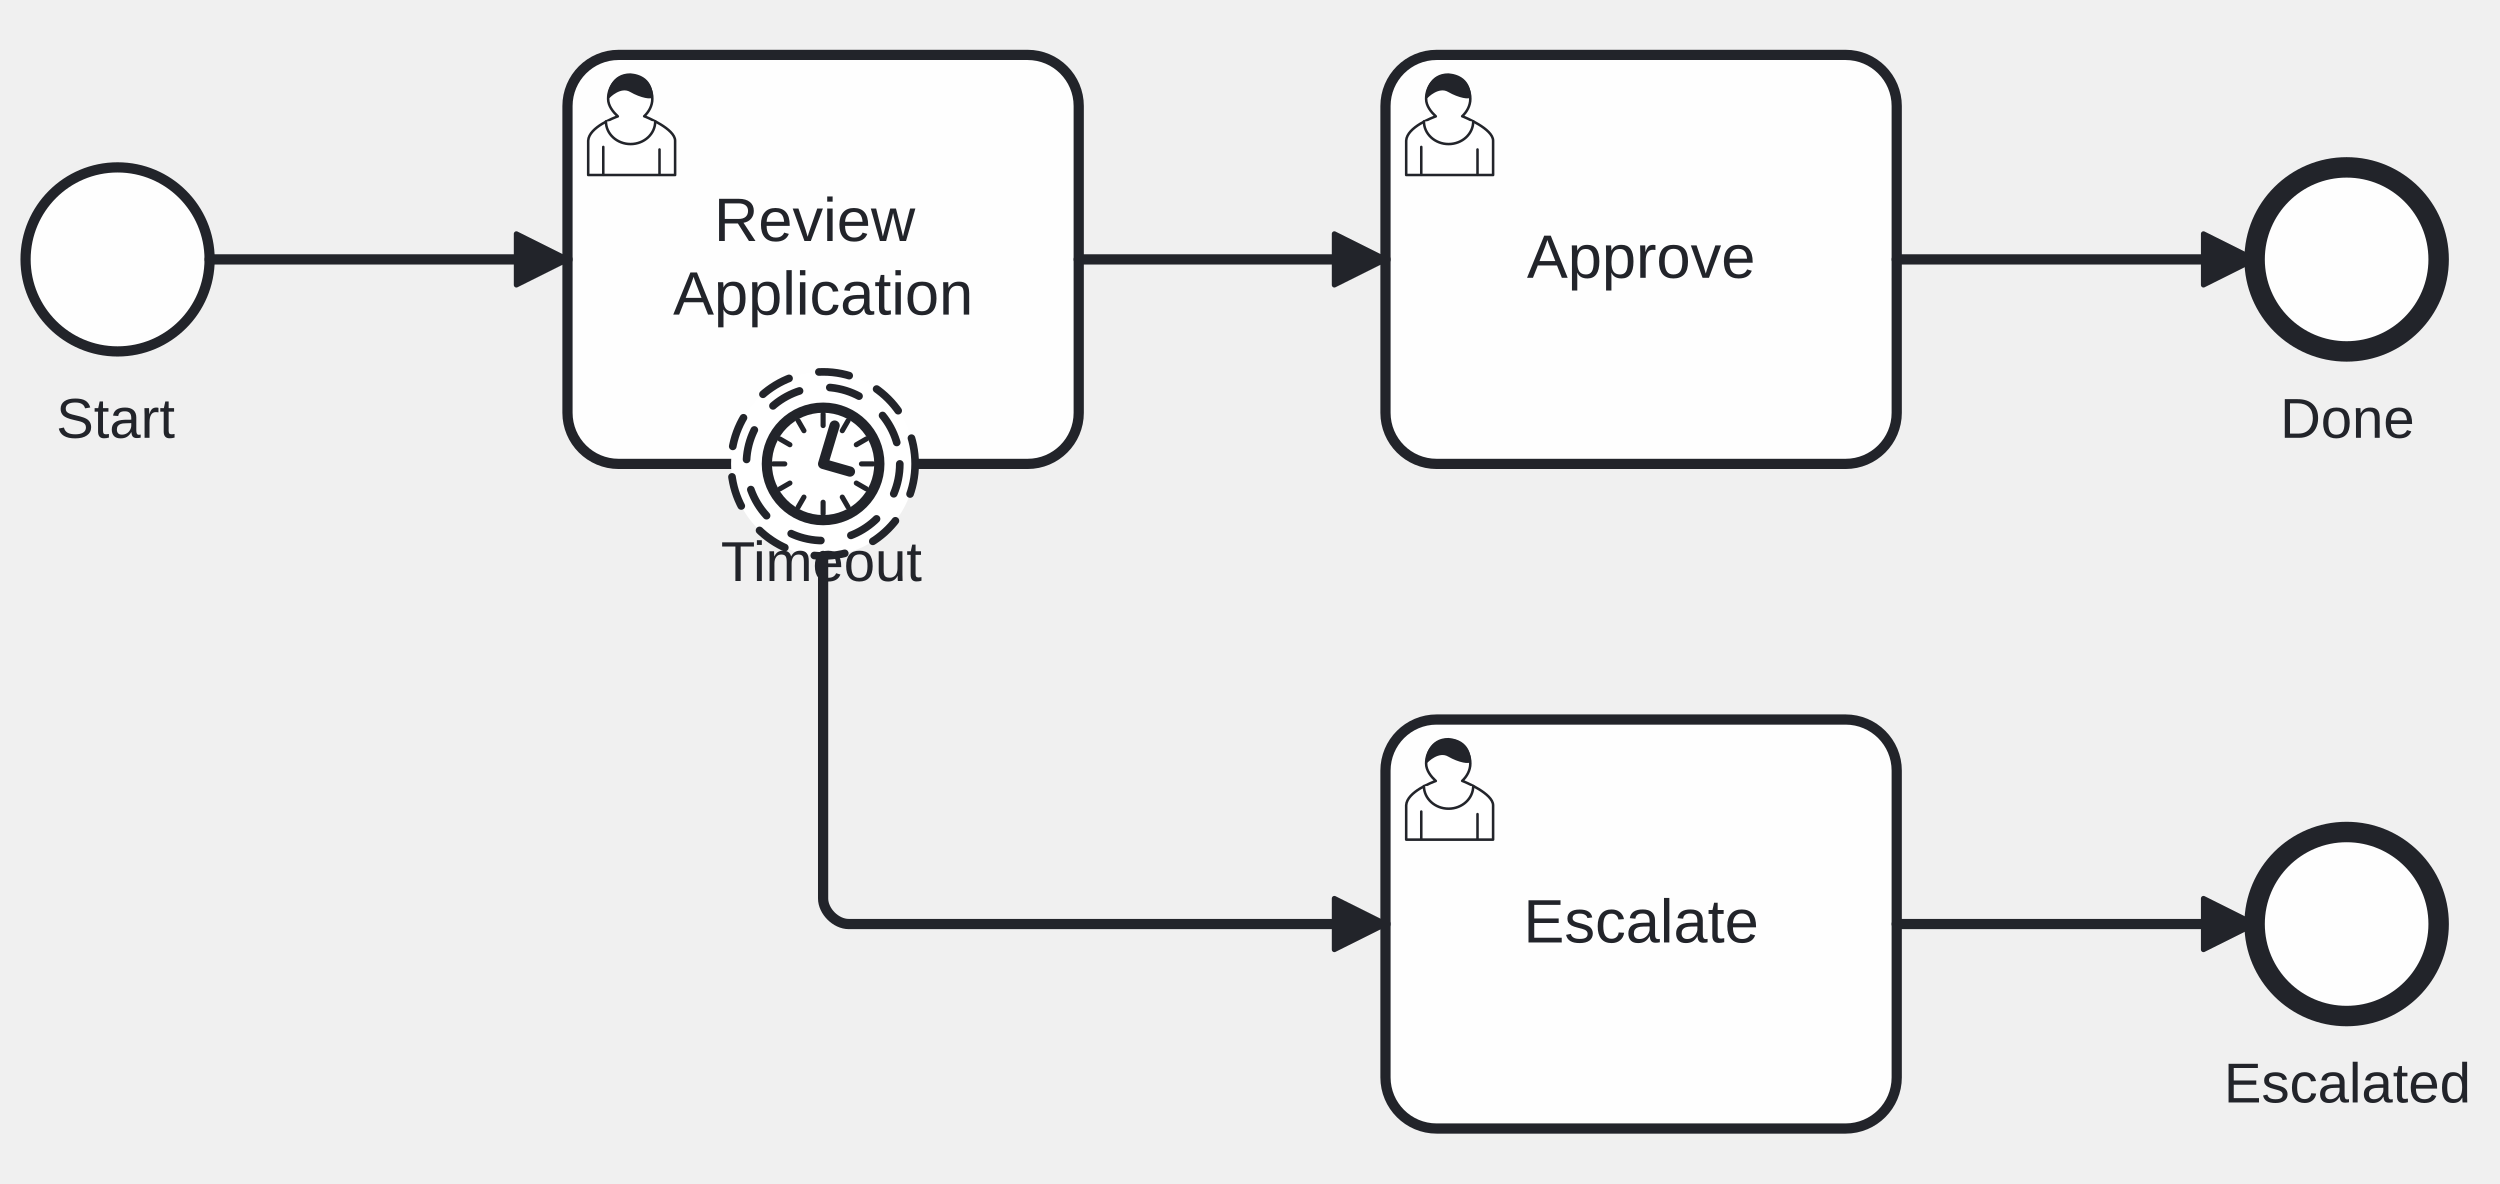
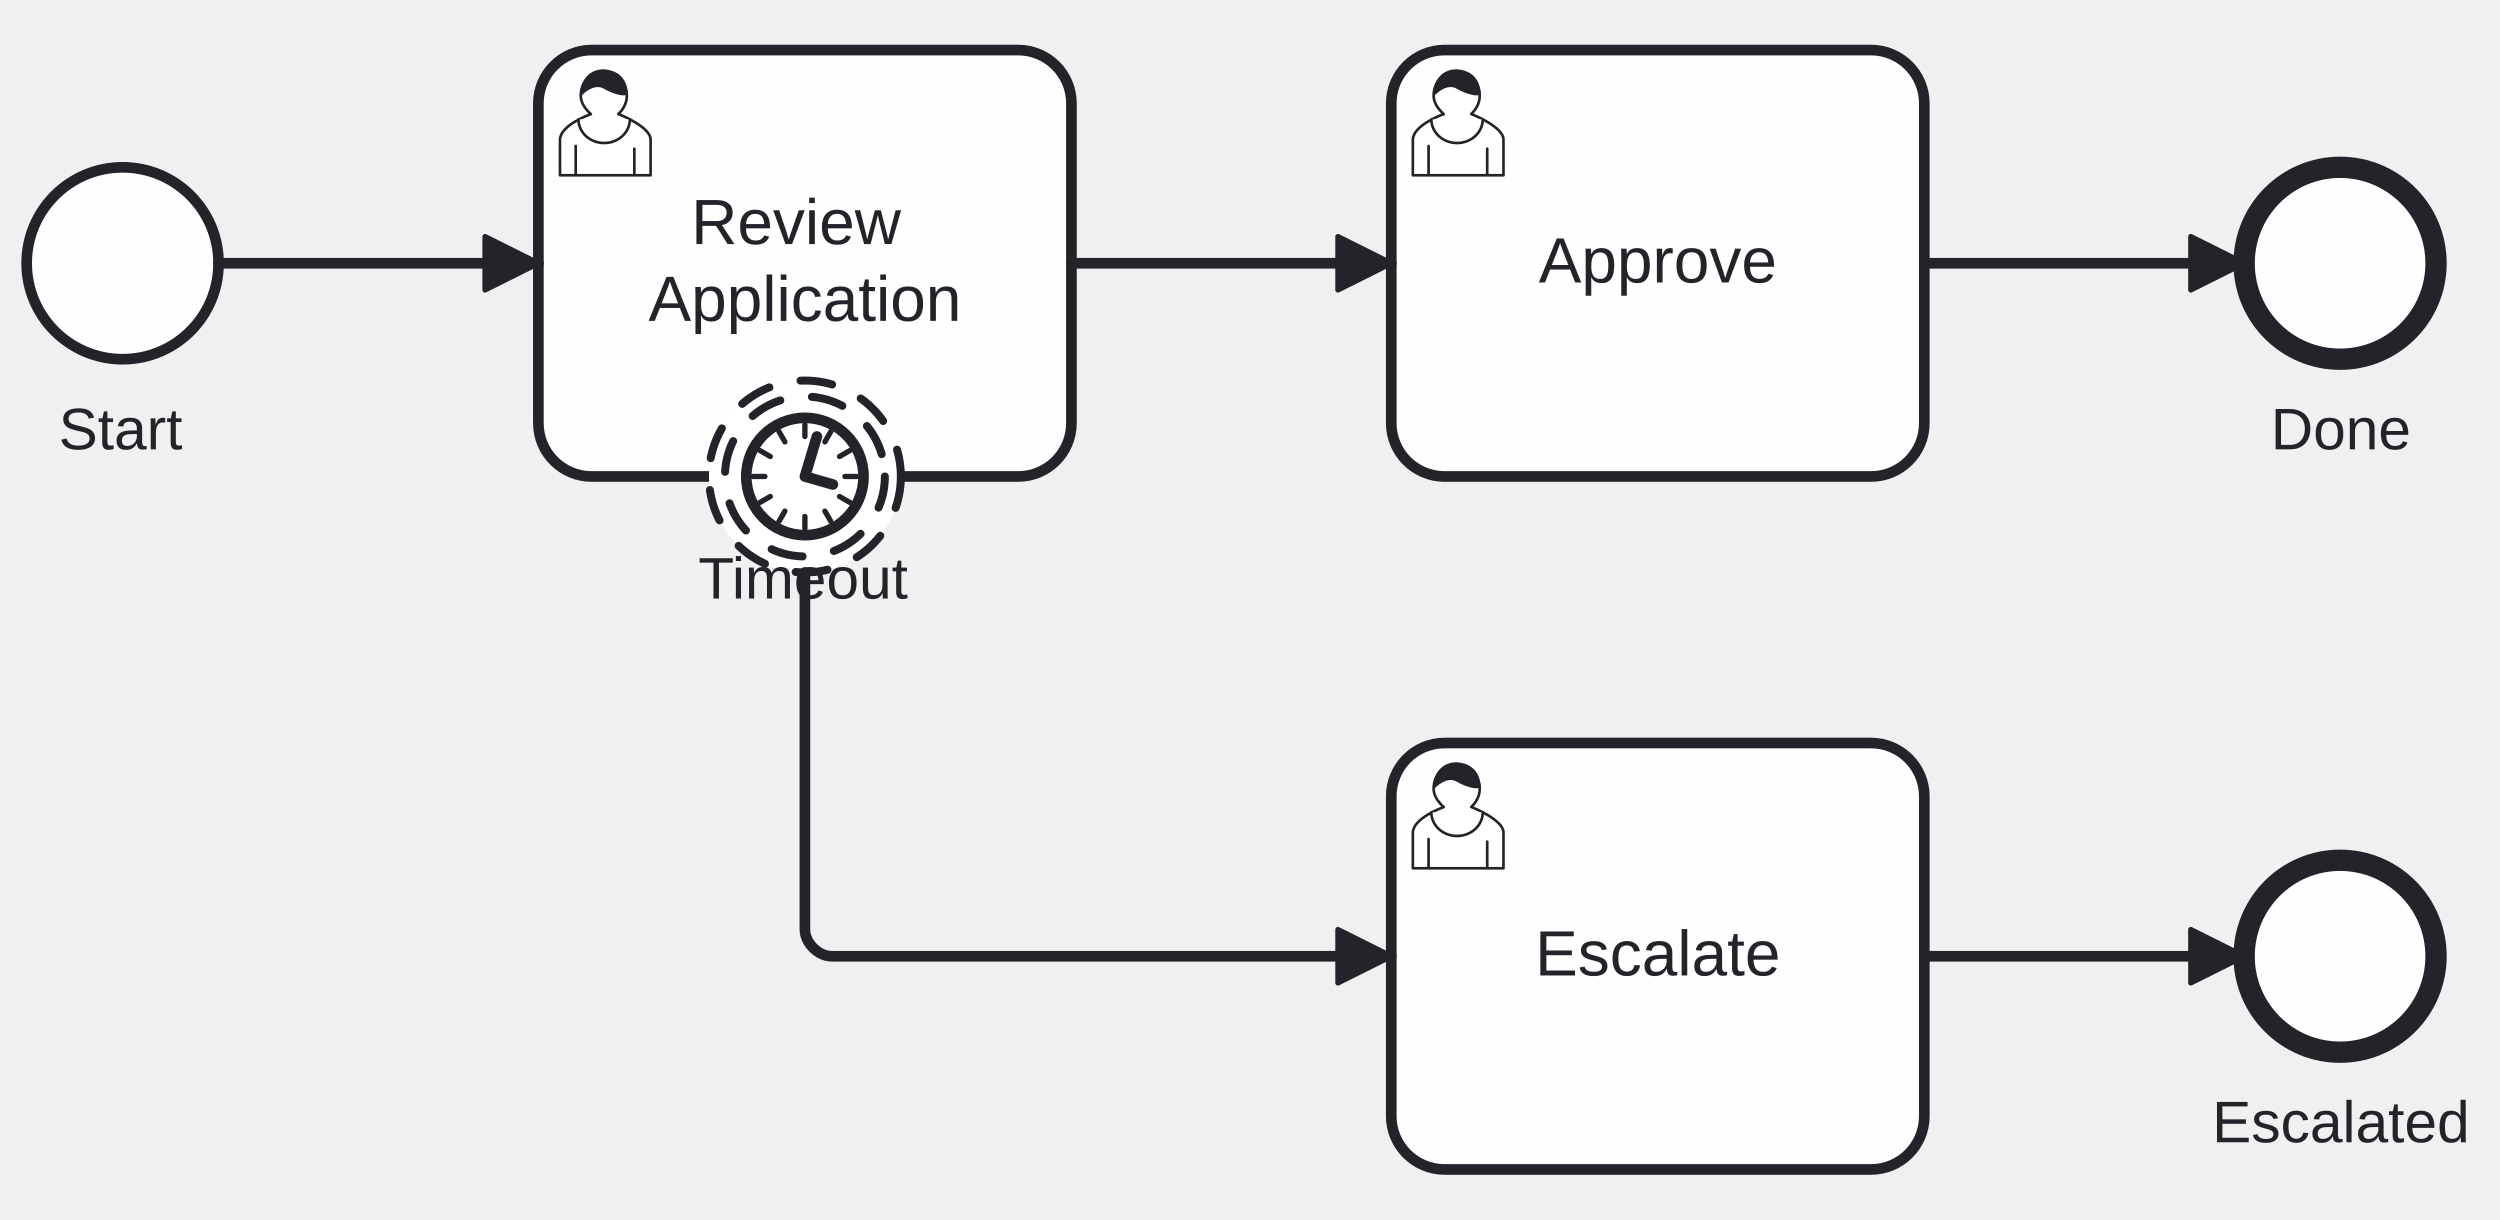
- <svg xmlns="http://www.w3.org/2000/svg" width="676" height="320" viewBox="187 100 489 220" version="1.1">
+ <svg xmlns="http://www.w3.org/2000/svg" width="656" height="320" viewBox="187 100 469 220" version="1.1">
  <g class="djs-group">
    <g class="djs-element djs-shape" data-element-id="Event_1mzoegj" style="display: block;" transform="translate(192, 127)">
      <g class="djs-visual">
        <circle cx="18" cy="18" r="18" style="stroke-linecap: round; stroke-linejoin: round; stroke: hsl(225, 10%, 15%); stroke-width: 2px; fill: white; fill-opacity: 0.95;" />
      </g>
      <rect style="fill: none; stroke-opacity: 0; stroke: white; stroke-width: 15px;" class="djs-hit djs-hit-all" x="0" y="0" width="36" height="36" />
      <circle cx="18" cy="18" r="23" style="fill: none;" class="djs-outline" />
    </g>
  </g>
  <g class="djs-group">
-     <g class="djs-element djs-shape" data-element-id="Activity_1betloc" style="display: block;" transform="translate(298, 105)">
+     <g class="djs-element djs-shape" data-element-id="Activity_1betloc" style="display: block;" transform="translate(288, 105)">
      <g class="djs-visual">
        <rect x="0" y="0" width="100" height="80" rx="10" ry="10" style="stroke-linecap: round; stroke-linejoin: round; stroke: hsl(225, 10%, 15%); stroke-width: 2px; fill: white; fill-opacity: 0.95;" />
        <text style="font-family: Arial, sans-serif; font-size: 12px; font-weight: normal; fill: hsl(225, 10%, 15%);" lineHeight="1.2" class="djs-label">
          <tspan x="28.664" y="36.4">Review </tspan>
          <tspan x="20.654" y="50.8">Application</tspan>
        </text>
        <path style="fill: white; stroke-linecap: round; stroke-linejoin: round; stroke: hsl(225, 10%, 15%); stroke-width: 0.5px;" d="m 15,12 c 0.909,-0.845 1.594,-2.049 1.594,-3.385 0,-2.554 -1.805,-4.622 -4.357,-4.622 -2.552,0 -4.288,2.068 -4.288,4.622 0,1.348 0.974,2.562 1.896,3.405 -0.529,0.187 -5.669,2.097 -5.794,4.756 v 6.718 h 17 v -6.718 c 0,-2.298 -5.528,-4.595 -6.051,-4.776 zm -8,6 l 0,5.5 m 11,0 l 0,-5" />
        <path style="fill: white; stroke-linecap: round; stroke-linejoin: round; stroke: hsl(225, 10%, 15%); stroke-width: 0.5px;" d="m 15,12 m 2.162,1.009 c 0,2.447 -2.158,4.431 -4.821,4.431 -2.665,0 -4.822,-1.981 -4.822,-4.431 " />
        <path style="fill: hsl(225, 10%, 15%); stroke-linecap: round; stroke-linejoin: round; stroke: hsl(225, 10%, 15%); stroke-width: 0.5px;" d="m 15,12 m -6.9,-3.80 c 0,0 2.251,-2.358 4.274,-1.177 2.024,1.181 4.221,1.537 4.124,0.965 -0.098,-0.57 -0.117,-3.791 -4.191,-4.136 -3.575,0.001 -4.208,3.367 -4.207,4.348 z" />
      </g>
      <rect style="fill: none; stroke-opacity: 0; stroke: white; stroke-width: 15px;" class="djs-hit djs-hit-all" x="0" y="0" width="100" height="80" />
      <rect x="-5" y="-5" rx="14" width="110" height="90" style="fill: none;" class="djs-outline" />
    </g>
  </g>
  <g class="djs-group">
-     <g class="djs-element djs-shape" data-element-id="Event_1d7wnd9" style="display: block;" transform="translate(628, 127)">
+     <g class="djs-element djs-shape" data-element-id="Event_1d7wnd9" style="display: block;" transform="translate(608, 127)">
      <g class="djs-visual">
        <circle cx="18" cy="18" r="18" style="stroke-linecap: round; stroke-linejoin: round; stroke: hsl(225, 10%, 15%); stroke-width: 4px; fill: white; fill-opacity: 0.95;" />
      </g>
      <rect style="fill: none; stroke-opacity: 0; stroke: white; stroke-width: 15px;" class="djs-hit djs-hit-all" x="0" y="0" width="36" height="36" />
      <circle cx="18" cy="18" r="24" style="fill: none;" class="djs-outline" />
    </g>
  </g>
  <g class="djs-group">
-     <g class="djs-element djs-shape" data-element-id="Activity_0af6hcw" style="display: block;" transform="translate(458, 105)">
+     <g class="djs-element djs-shape" data-element-id="Activity_0af6hcw" style="display: block;" transform="translate(448, 105)">
      <g class="djs-visual">
        <rect x="0" y="0" width="100" height="80" rx="10" ry="10" style="stroke-linecap: round; stroke-linejoin: round; stroke: hsl(225, 10%, 15%); stroke-width: 2px; fill: white; fill-opacity: 0.95;" />
        <text style="font-family: Arial, sans-serif; font-size: 12px; font-weight: normal; fill: hsl(225, 10%, 15%);" lineHeight="1.2" class="djs-label">
          <tspan x="27.656" y="43.6">Approve</tspan>
        </text>
        <path style="fill: white; stroke-linecap: round; stroke-linejoin: round; stroke: hsl(225, 10%, 15%); stroke-width: 0.5px;" d="m 15,12 c 0.909,-0.845 1.594,-2.049 1.594,-3.385 0,-2.554 -1.805,-4.622 -4.357,-4.622 -2.552,0 -4.288,2.068 -4.288,4.622 0,1.348 0.974,2.562 1.896,3.405 -0.529,0.187 -5.669,2.097 -5.794,4.756 v 6.718 h 17 v -6.718 c 0,-2.298 -5.528,-4.595 -6.051,-4.776 zm -8,6 l 0,5.5 m 11,0 l 0,-5" />
        <path style="fill: white; stroke-linecap: round; stroke-linejoin: round; stroke: hsl(225, 10%, 15%); stroke-width: 0.5px;" d="m 15,12 m 2.162,1.009 c 0,2.447 -2.158,4.431 -4.821,4.431 -2.665,0 -4.822,-1.981 -4.822,-4.431 " />
        <path style="fill: hsl(225, 10%, 15%); stroke-linecap: round; stroke-linejoin: round; stroke: hsl(225, 10%, 15%); stroke-width: 0.5px;" d="m 15,12 m -6.9,-3.80 c 0,0 2.251,-2.358 4.274,-1.177 2.024,1.181 4.221,1.537 4.124,0.965 -0.098,-0.57 -0.117,-3.791 -4.191,-4.136 -3.575,0.001 -4.208,3.367 -4.207,4.348 z" />
      </g>
      <rect style="fill: none; stroke-opacity: 0; stroke: white; stroke-width: 15px;" class="djs-hit djs-hit-all" x="0" y="0" width="100" height="80" />
      <rect x="-5" y="-5" rx="14" width="110" height="90" style="fill: none;" class="djs-outline" />
    </g>
  </g>
  <g class="djs-group">
-     <g class="djs-element djs-shape" data-element-id="Activity_1wslow0" style="display: block;" transform="translate(458, 235)">
+     <g class="djs-element djs-shape" data-element-id="Activity_1wslow0" style="display: block;" transform="translate(448, 235)">
      <g class="djs-visual">
        <rect x="0" y="0" width="100" height="80" rx="10" ry="10" style="stroke-linecap: round; stroke-linejoin: round; stroke: hsl(225, 10%, 15%); stroke-width: 2px; fill: white; fill-opacity: 0.95;" />
        <text style="font-family: Arial, sans-serif; font-size: 12px; font-weight: normal; fill: hsl(225, 10%, 15%);" lineHeight="1.2" class="djs-label">
          <tspan x="26.99" y="43.6">Escalate</tspan>
        </text>
        <path style="fill: white; stroke-linecap: round; stroke-linejoin: round; stroke: hsl(225, 10%, 15%); stroke-width: 0.5px;" d="m 15,12 c 0.909,-0.845 1.594,-2.049 1.594,-3.385 0,-2.554 -1.805,-4.622 -4.357,-4.622 -2.552,0 -4.288,2.068 -4.288,4.622 0,1.348 0.974,2.562 1.896,3.405 -0.529,0.187 -5.669,2.097 -5.794,4.756 v 6.718 h 17 v -6.718 c 0,-2.298 -5.528,-4.595 -6.051,-4.776 zm -8,6 l 0,5.5 m 11,0 l 0,-5" />
        <path style="fill: white; stroke-linecap: round; stroke-linejoin: round; stroke: hsl(225, 10%, 15%); stroke-width: 0.5px;" d="m 15,12 m 2.162,1.009 c 0,2.447 -2.158,4.431 -4.821,4.431 -2.665,0 -4.822,-1.981 -4.822,-4.431 " />
        <path style="fill: hsl(225, 10%, 15%); stroke-linecap: round; stroke-linejoin: round; stroke: hsl(225, 10%, 15%); stroke-width: 0.5px;" d="m 15,12 m -6.9,-3.80 c 0,0 2.251,-2.358 4.274,-1.177 2.024,1.181 4.221,1.537 4.124,0.965 -0.098,-0.57 -0.117,-3.791 -4.191,-4.136 -3.575,0.001 -4.208,3.367 -4.207,4.348 z" />
      </g>
      <rect style="fill: none; stroke-opacity: 0; stroke: white; stroke-width: 15px;" class="djs-hit djs-hit-all" x="0" y="0" width="100" height="80" />
      <rect x="-5" y="-5" rx="14" width="110" height="90" style="fill: none;" class="djs-outline" />
    </g>
  </g>
  <g class="djs-group">
-     <g class="djs-element djs-shape" data-element-id="Event_0tvw53g" style="display: block;" transform="translate(628, 257)">
+     <g class="djs-element djs-shape" data-element-id="Event_0tvw53g" style="display: block;" transform="translate(608, 257)">
      <g class="djs-visual">
        <circle cx="18" cy="18" r="18" style="stroke-linecap: round; stroke-linejoin: round; stroke: hsl(225, 10%, 15%); stroke-width: 4px; fill: white; fill-opacity: 0.95;" />
      </g>
      <rect style="fill: none; stroke-opacity: 0; stroke: white; stroke-width: 15px;" class="djs-hit djs-hit-all" x="0" y="0" width="36" height="36" />
      <circle cx="18" cy="18" r="24" style="fill: none;" class="djs-outline" />
    </g>
  </g>
  <g class="djs-group">
-     <g class="djs-element djs-shape" data-element-id="Event_1w9t4mj" style="display: block;" transform="translate(330, 167)">
+     <g class="djs-element djs-shape" data-element-id="Event_1w9t4mj" style="display: block;" transform="translate(320, 167)">
      <g class="djs-visual">
        <circle cx="18" cy="18" r="18" style="stroke-linecap: round; stroke-linejoin: round; stroke: hsl(225, 10%, 15%); stroke-width: 1.5px; fill: white; fill-opacity: 1; stroke-dasharray: 6;" />
        <circle cx="18" cy="18" r="15" style="stroke-linecap: round; stroke-linejoin: round; stroke: hsl(225, 10%, 15%); stroke-width: 1.5px; fill: none; fill-opacity: 1; stroke-dasharray: 6;" />
        <circle cx="18" cy="18" r="11" style="stroke-linecap: round; stroke-linejoin: round; stroke: hsl(225, 10%, 15%); stroke-width: 2px; fill: white;" />
        <path style="fill: none; stroke-linecap: round; stroke-linejoin: round; stroke: hsl(225, 10%, 15%); stroke-width: 2px;" d="M 18,18 l 2.25,-7.5 m -2.25,7.5 l 5.25,1.5 " />
        <path style="fill: none; stroke-linecap: round; stroke-linejoin: round; stroke: hsl(225, 10%, 15%); stroke-width: 1px;" transform="rotate(0,18,18)" d="M 18,18 m 0,7.5 l -0,2.25 " />
        <path style="fill: none; stroke-linecap: round; stroke-linejoin: round; stroke: hsl(225, 10%, 15%); stroke-width: 1px;" transform="rotate(30,18,18)" d="M 18,18 m 0,7.5 l -0,2.25 " />
        <path style="fill: none; stroke-linecap: round; stroke-linejoin: round; stroke: hsl(225, 10%, 15%); stroke-width: 1px;" transform="rotate(60,18,18)" d="M 18,18 m 0,7.5 l -0,2.25 " />
        <path style="fill: none; stroke-linecap: round; stroke-linejoin: round; stroke: hsl(225, 10%, 15%); stroke-width: 1px;" transform="rotate(90,18,18)" d="M 18,18 m 0,7.5 l -0,2.25 " />
        <path style="fill: none; stroke-linecap: round; stroke-linejoin: round; stroke: hsl(225, 10%, 15%); stroke-width: 1px;" transform="rotate(120,18,18)" d="M 18,18 m 0,7.5 l -0,2.25 " />
        <path style="fill: none; stroke-linecap: round; stroke-linejoin: round; stroke: hsl(225, 10%, 15%); stroke-width: 1px;" transform="rotate(150,18,18)" d="M 18,18 m 0,7.5 l -0,2.25 " />
        <path style="fill: none; stroke-linecap: round; stroke-linejoin: round; stroke: hsl(225, 10%, 15%); stroke-width: 1px;" transform="rotate(180,18,18)" d="M 18,18 m 0,7.5 l -0,2.25 " />
        <path style="fill: none; stroke-linecap: round; stroke-linejoin: round; stroke: hsl(225, 10%, 15%); stroke-width: 1px;" transform="rotate(210,18,18)" d="M 18,18 m 0,7.5 l -0,2.25 " />
        <path style="fill: none; stroke-linecap: round; stroke-linejoin: round; stroke: hsl(225, 10%, 15%); stroke-width: 1px;" transform="rotate(240,18,18)" d="M 18,18 m 0,7.5 l -0,2.25 " />
        <path style="fill: none; stroke-linecap: round; stroke-linejoin: round; stroke: hsl(225, 10%, 15%); stroke-width: 1px;" transform="rotate(270,18,18)" d="M 18,18 m 0,7.5 l -0,2.25 " />
        <path style="fill: none; stroke-linecap: round; stroke-linejoin: round; stroke: hsl(225, 10%, 15%); stroke-width: 1px;" transform="rotate(300,18,18)" d="M 18,18 m 0,7.5 l -0,2.25 " />
        <path style="fill: none; stroke-linecap: round; stroke-linejoin: round; stroke: hsl(225, 10%, 15%); stroke-width: 1px;" transform="rotate(330,18,18)" d="M 18,18 m 0,7.5 l -0,2.25 " />
      </g>
      <rect style="fill: none; stroke-opacity: 0; stroke: white; stroke-width: 15px;" class="djs-hit djs-hit-all" x="0" y="0" width="36" height="36" />
      <circle cx="18" cy="18" r="23" style="fill: none;" class="djs-outline" />
    </g>
  </g>
  <g class="djs-group">
    <g class="djs-element djs-connection" data-element-id="Flow_0wrdu82" style="display: block;">
      <g class="djs-visual">
        <defs>
-           <marker id="marker-b8k6xhndeygt5npi7yhr1usib" viewBox="0 0 20 20" refX="11" refY="10" markerWidth="10" markerHeight="10" orient="auto">
-             <path d="M 1 5 L 11 10 L 1 15 Z" style="stroke-linecap: round; stroke-linejoin: round; stroke: hsl(225, 10%, 15%); stroke-width: 1px; fill: hsl(225, 10%, 15%);" />
-           </marker>
-         </defs>
-         <path style="fill: none; stroke-linecap: round; stroke-linejoin: round; stroke: hsl(225, 10%, 15%); stroke-width: 2px; marker-end: url(#marker-b8k6xhndeygt5npi7yhr1usib);" data-corner-radius="5" d="M228,145L298,145" />
-       </g>
-       <path d="M228,145L298,145" style="fill: none; stroke-opacity: 0; stroke: white; stroke-width: 15px;" class="djs-hit djs-hit-stroke" />
-       <rect x="223" y="140" rx="4" width="80" height="10" style="fill: none;" class="djs-outline" />
+           <marker id="marker-89dtw8ju6gkz1js0ohbe0lrf5" viewBox="0 0 20 20" refX="11" refY="10" markerWidth="10" markerHeight="10" orient="auto">
+             <path d="M 1 5 L 11 10 L 1 15 Z" style="stroke-linecap: round; stroke-linejoin: round; stroke: hsl(225, 10%, 15%); stroke-width: 1px; fill: hsl(225, 10%, 15%);" />
+           </marker>
+         </defs>
+         <path style="fill: none; stroke-linecap: round; stroke-linejoin: round; stroke: hsl(225, 10%, 15%); stroke-width: 2px; marker-end: url(#marker-89dtw8ju6gkz1js0ohbe0lrf5);" data-corner-radius="5" d="M228,145L288,145" />
+       </g>
+       <path d="M228,145L288,145" style="fill: none; stroke-opacity: 0; stroke: white; stroke-width: 15px;" class="djs-hit djs-hit-stroke" />
+       <rect x="223" y="140" rx="4" width="70" height="10" style="fill: none;" class="djs-outline" />
    </g>
  </g>
  <g class="djs-group">
    <g class="djs-element djs-connection" data-element-id="Flow_1idcia8" style="display: block;">
      <g class="djs-visual">
        <defs>
-           <marker id="marker-exhv290t2fzm80rqnwlu6m0g7" viewBox="0 0 20 20" refX="11" refY="10" markerWidth="10" markerHeight="10" orient="auto">
-             <path d="M 1 5 L 11 10 L 1 15 Z" style="stroke-linecap: round; stroke-linejoin: round; stroke: hsl(225, 10%, 15%); stroke-width: 1px; fill: hsl(225, 10%, 15%);" />
-           </marker>
-         </defs>
-         <path style="fill: none; stroke-linecap: round; stroke-linejoin: round; stroke: hsl(225, 10%, 15%); stroke-width: 2px; marker-end: url(#marker-exhv290t2fzm80rqnwlu6m0g7);" data-corner-radius="5" d="M398,145L458,145" />
-       </g>
-       <path d="M398,145L458,145" style="fill: none; stroke-opacity: 0; stroke: white; stroke-width: 15px;" class="djs-hit djs-hit-stroke" />
-       <rect x="393" y="140" rx="4" width="70" height="10" style="fill: none;" class="djs-outline" />
+           <marker id="marker-2sryk1jw5nz9ike3wmrkhc5o1" viewBox="0 0 20 20" refX="11" refY="10" markerWidth="10" markerHeight="10" orient="auto">
+             <path d="M 1 5 L 11 10 L 1 15 Z" style="stroke-linecap: round; stroke-linejoin: round; stroke: hsl(225, 10%, 15%); stroke-width: 1px; fill: hsl(225, 10%, 15%);" />
+           </marker>
+         </defs>
+         <path style="fill: none; stroke-linecap: round; stroke-linejoin: round; stroke: hsl(225, 10%, 15%); stroke-width: 2px; marker-end: url(#marker-2sryk1jw5nz9ike3wmrkhc5o1);" data-corner-radius="5" d="M388,145L448,145" />
+       </g>
+       <path d="M388,145L448,145" style="fill: none; stroke-opacity: 0; stroke: white; stroke-width: 15px;" class="djs-hit djs-hit-stroke" />
+       <rect x="383" y="140" rx="4" width="70" height="10" style="fill: none;" class="djs-outline" />
    </g>
  </g>
  <g class="djs-group">
    <g class="djs-element djs-connection" data-element-id="Flow_17yzi6f" style="display: block;">
      <g class="djs-visual">
        <defs>
-           <marker id="marker-1ysifz7g2jjfnga0m9s1m8dmt" viewBox="0 0 20 20" refX="11" refY="10" markerWidth="10" markerHeight="10" orient="auto">
-             <path d="M 1 5 L 11 10 L 1 15 Z" style="stroke-linecap: round; stroke-linejoin: round; stroke: hsl(225, 10%, 15%); stroke-width: 1px; fill: hsl(225, 10%, 15%);" />
-           </marker>
-         </defs>
-         <path style="fill: none; stroke-linecap: round; stroke-linejoin: round; stroke: hsl(225, 10%, 15%); stroke-width: 2px; marker-end: url(#marker-1ysifz7g2jjfnga0m9s1m8dmt);" data-corner-radius="5" d="M558,145L628,145" />
-       </g>
-       <path d="M558,145L628,145" style="fill: none; stroke-opacity: 0; stroke: white; stroke-width: 15px;" class="djs-hit djs-hit-stroke" />
-       <rect x="553" y="140" rx="4" width="80" height="10" style="fill: none;" class="djs-outline" />
+           <marker id="marker-4ab2nboczcj1hlphksba0m1ov" viewBox="0 0 20 20" refX="11" refY="10" markerWidth="10" markerHeight="10" orient="auto">
+             <path d="M 1 5 L 11 10 L 1 15 Z" style="stroke-linecap: round; stroke-linejoin: round; stroke: hsl(225, 10%, 15%); stroke-width: 1px; fill: hsl(225, 10%, 15%);" />
+           </marker>
+         </defs>
+         <path style="fill: none; stroke-linecap: round; stroke-linejoin: round; stroke: hsl(225, 10%, 15%); stroke-width: 2px; marker-end: url(#marker-4ab2nboczcj1hlphksba0m1ov);" data-corner-radius="5" d="M548,145L608,145" />
+       </g>
+       <path d="M548,145L608,145" style="fill: none; stroke-opacity: 0; stroke: white; stroke-width: 15px;" class="djs-hit djs-hit-stroke" />
+       <rect x="543" y="140" rx="4" width="70" height="10" style="fill: none;" class="djs-outline" />
    </g>
  </g>
  <g class="djs-group">
    <g class="djs-element djs-connection" data-element-id="Flow_07ye61t" style="display: block;">
      <g class="djs-visual">
        <defs>
-           <marker id="marker-2wtqnw1nn2by4enqsskgv6jo1" viewBox="0 0 20 20" refX="11" refY="10" markerWidth="10" markerHeight="10" orient="auto">
-             <path d="M 1 5 L 11 10 L 1 15 Z" style="stroke-linecap: round; stroke-linejoin: round; stroke: hsl(225, 10%, 15%); stroke-width: 1px; fill: hsl(225, 10%, 15%);" />
-           </marker>
-         </defs>
-         <path style="fill: none; stroke-linecap: round; stroke-linejoin: round; stroke: hsl(225, 10%, 15%); stroke-width: 2px; marker-end: url(#marker-2wtqnw1nn2by4enqsskgv6jo1);" data-corner-radius="5" d="M348,203L348,270C348,272.5,350.5,275,353,275L458,275" />
-       </g>
-       <path d="M348,203L348,275L458,275" style="fill: none; stroke-opacity: 0; stroke: white; stroke-width: 15px;" class="djs-hit djs-hit-stroke" />
-       <rect x="343" y="198" rx="4" width="120" height="82" style="fill: none;" class="djs-outline" />
+           <marker id="marker-dmola0sbu203zyg7e2p7w90o4" viewBox="0 0 20 20" refX="11" refY="10" markerWidth="10" markerHeight="10" orient="auto">
+             <path d="M 1 5 L 11 10 L 1 15 Z" style="stroke-linecap: round; stroke-linejoin: round; stroke: hsl(225, 10%, 15%); stroke-width: 1px; fill: hsl(225, 10%, 15%);" />
+           </marker>
+         </defs>
+         <path style="fill: none; stroke-linecap: round; stroke-linejoin: round; stroke: hsl(225, 10%, 15%); stroke-width: 2px; marker-end: url(#marker-dmola0sbu203zyg7e2p7w90o4);" data-corner-radius="5" d="M338,203L338,270C338,272.5,340.5,275,343,275L448,275" />
+       </g>
+       <path d="M338,203L338,275L448,275" style="fill: none; stroke-opacity: 0; stroke: white; stroke-width: 15px;" class="djs-hit djs-hit-stroke" />
+       <rect x="333" y="198" rx="4" width="120" height="82" style="fill: none;" class="djs-outline" />
    </g>
  </g>
  <g class="djs-group">
    <g class="djs-element djs-connection" data-element-id="Flow_01lbwye" style="display: block;">
      <g class="djs-visual">
        <defs>
-           <marker id="marker-0nsu8xpu3mc79mnqj8huub9r3" viewBox="0 0 20 20" refX="11" refY="10" markerWidth="10" markerHeight="10" orient="auto">
-             <path d="M 1 5 L 11 10 L 1 15 Z" style="stroke-linecap: round; stroke-linejoin: round; stroke: hsl(225, 10%, 15%); stroke-width: 1px; fill: hsl(225, 10%, 15%);" />
-           </marker>
-         </defs>
-         <path style="fill: none; stroke-linecap: round; stroke-linejoin: round; stroke: hsl(225, 10%, 15%); stroke-width: 2px; marker-end: url(#marker-0nsu8xpu3mc79mnqj8huub9r3);" data-corner-radius="5" d="M558,275L628,275" />
-       </g>
-       <path d="M558,275L628,275" style="fill: none; stroke-opacity: 0; stroke: white; stroke-width: 15px;" class="djs-hit djs-hit-stroke" />
-       <rect x="553" y="270" rx="4" width="80" height="10" style="fill: none;" class="djs-outline" />
+           <marker id="marker-cweas060ftcz62iyq4n4cq0et" viewBox="0 0 20 20" refX="11" refY="10" markerWidth="10" markerHeight="10" orient="auto">
+             <path d="M 1 5 L 11 10 L 1 15 Z" style="stroke-linecap: round; stroke-linejoin: round; stroke: hsl(225, 10%, 15%); stroke-width: 1px; fill: hsl(225, 10%, 15%);" />
+           </marker>
+         </defs>
+         <path style="fill: none; stroke-linecap: round; stroke-linejoin: round; stroke: hsl(225, 10%, 15%); stroke-width: 2px; marker-end: url(#marker-cweas060ftcz62iyq4n4cq0et);" data-corner-radius="5" d="M548,275L608,275" />
+       </g>
+       <path d="M548,275L608,275" style="fill: none; stroke-opacity: 0; stroke: white; stroke-width: 15px;" class="djs-hit djs-hit-stroke" />
+       <rect x="543" y="270" rx="4" width="70" height="10" style="fill: none;" class="djs-outline" />
    </g>
  </g>
  <g class="djs-group">
    <g class="djs-element djs-shape" data-element-id="Event_1mzoegj_label" style="display: block;" transform="translate(198, 170)">
      <g class="djs-visual">
        <text style="font-family: Arial, sans-serif; font-size: 11px; font-weight: normal; fill: hsl(225, 10%, 15%);" lineHeight="1.2" class="djs-label">
          <tspan x="0" y="9.9">Start</tspan>
        </text>
      </g>
      <rect style="fill: none; stroke-opacity: 0; stroke: white; stroke-width: 15px;" class="djs-hit djs-hit-all" x="0" y="0" width="24" height="14" />
      <rect x="-5" y="-5" rx="4" width="34" height="24" style="fill: none;" class="djs-outline" />
    </g>
  </g>
  <g class="djs-group">
-     <g class="djs-element djs-shape" data-element-id="Event_1d7wnd9_label" style="display: block;" transform="translate(633, 170)">
+     <g class="djs-element djs-shape" data-element-id="Event_1d7wnd9_label" style="display: block;" transform="translate(613, 170)">
      <g class="djs-visual">
        <text style="font-family: Arial, sans-serif; font-size: 11px; font-weight: normal; fill: hsl(225, 10%, 15%);" lineHeight="1.2" class="djs-label">
          <tspan x="0" y="9.9">Done</tspan>
        </text>
      </g>
      <rect style="fill: none; stroke-opacity: 0; stroke: white; stroke-width: 15px;" class="djs-hit djs-hit-all" x="0" y="0" width="27" height="14" />
      <rect x="-5" y="-5" rx="4" width="37" height="24" style="fill: none;" class="djs-outline" />
    </g>
  </g>
  <g class="djs-group">
-     <g class="djs-element djs-shape" data-element-id="Event_0tvw53g_label" style="display: block;" transform="translate(622, 300)">
+     <g class="djs-element djs-shape" data-element-id="Event_0tvw53g_label" style="display: block;" transform="translate(602, 300)">
      <g class="djs-visual">
        <text style="font-family: Arial, sans-serif; font-size: 11px; font-weight: normal; fill: hsl(225, 10%, 15%);" lineHeight="1.2" class="djs-label">
          <tspan x="0" y="9.9">Escalated</tspan>
        </text>
      </g>
      <rect style="fill: none; stroke-opacity: 0; stroke: white; stroke-width: 15px;" class="djs-hit djs-hit-all" x="0" y="0" width="49" height="14" />
      <rect x="-5" y="-5" rx="4" width="59" height="24" style="fill: none;" class="djs-outline" />
    </g>
  </g>
  <g class="djs-group">
-     <g class="djs-element djs-shape" data-element-id="Event_1w9t4mj_label" style="display: block;" transform="translate(328, 198)">
+     <g class="djs-element djs-shape" data-element-id="Event_1w9t4mj_label" style="display: block;" transform="translate(318, 198)">
      <g class="djs-visual">
        <text style="font-family: Arial, sans-serif; font-size: 11px; font-weight: normal; fill: hsl(225, 10%, 15%);" lineHeight="1.2" class="djs-label">
          <tspan x="0" y="9.9">Timeout</tspan>
        </text>
      </g>
      <rect style="fill: none; stroke-opacity: 0; stroke: white; stroke-width: 15px;" class="djs-hit djs-hit-all" x="0" y="0" width="40" height="14" />
      <rect x="-5" y="-5" rx="4" width="50" height="24" style="fill: none;" class="djs-outline" />
    </g>
  </g>
</svg>
